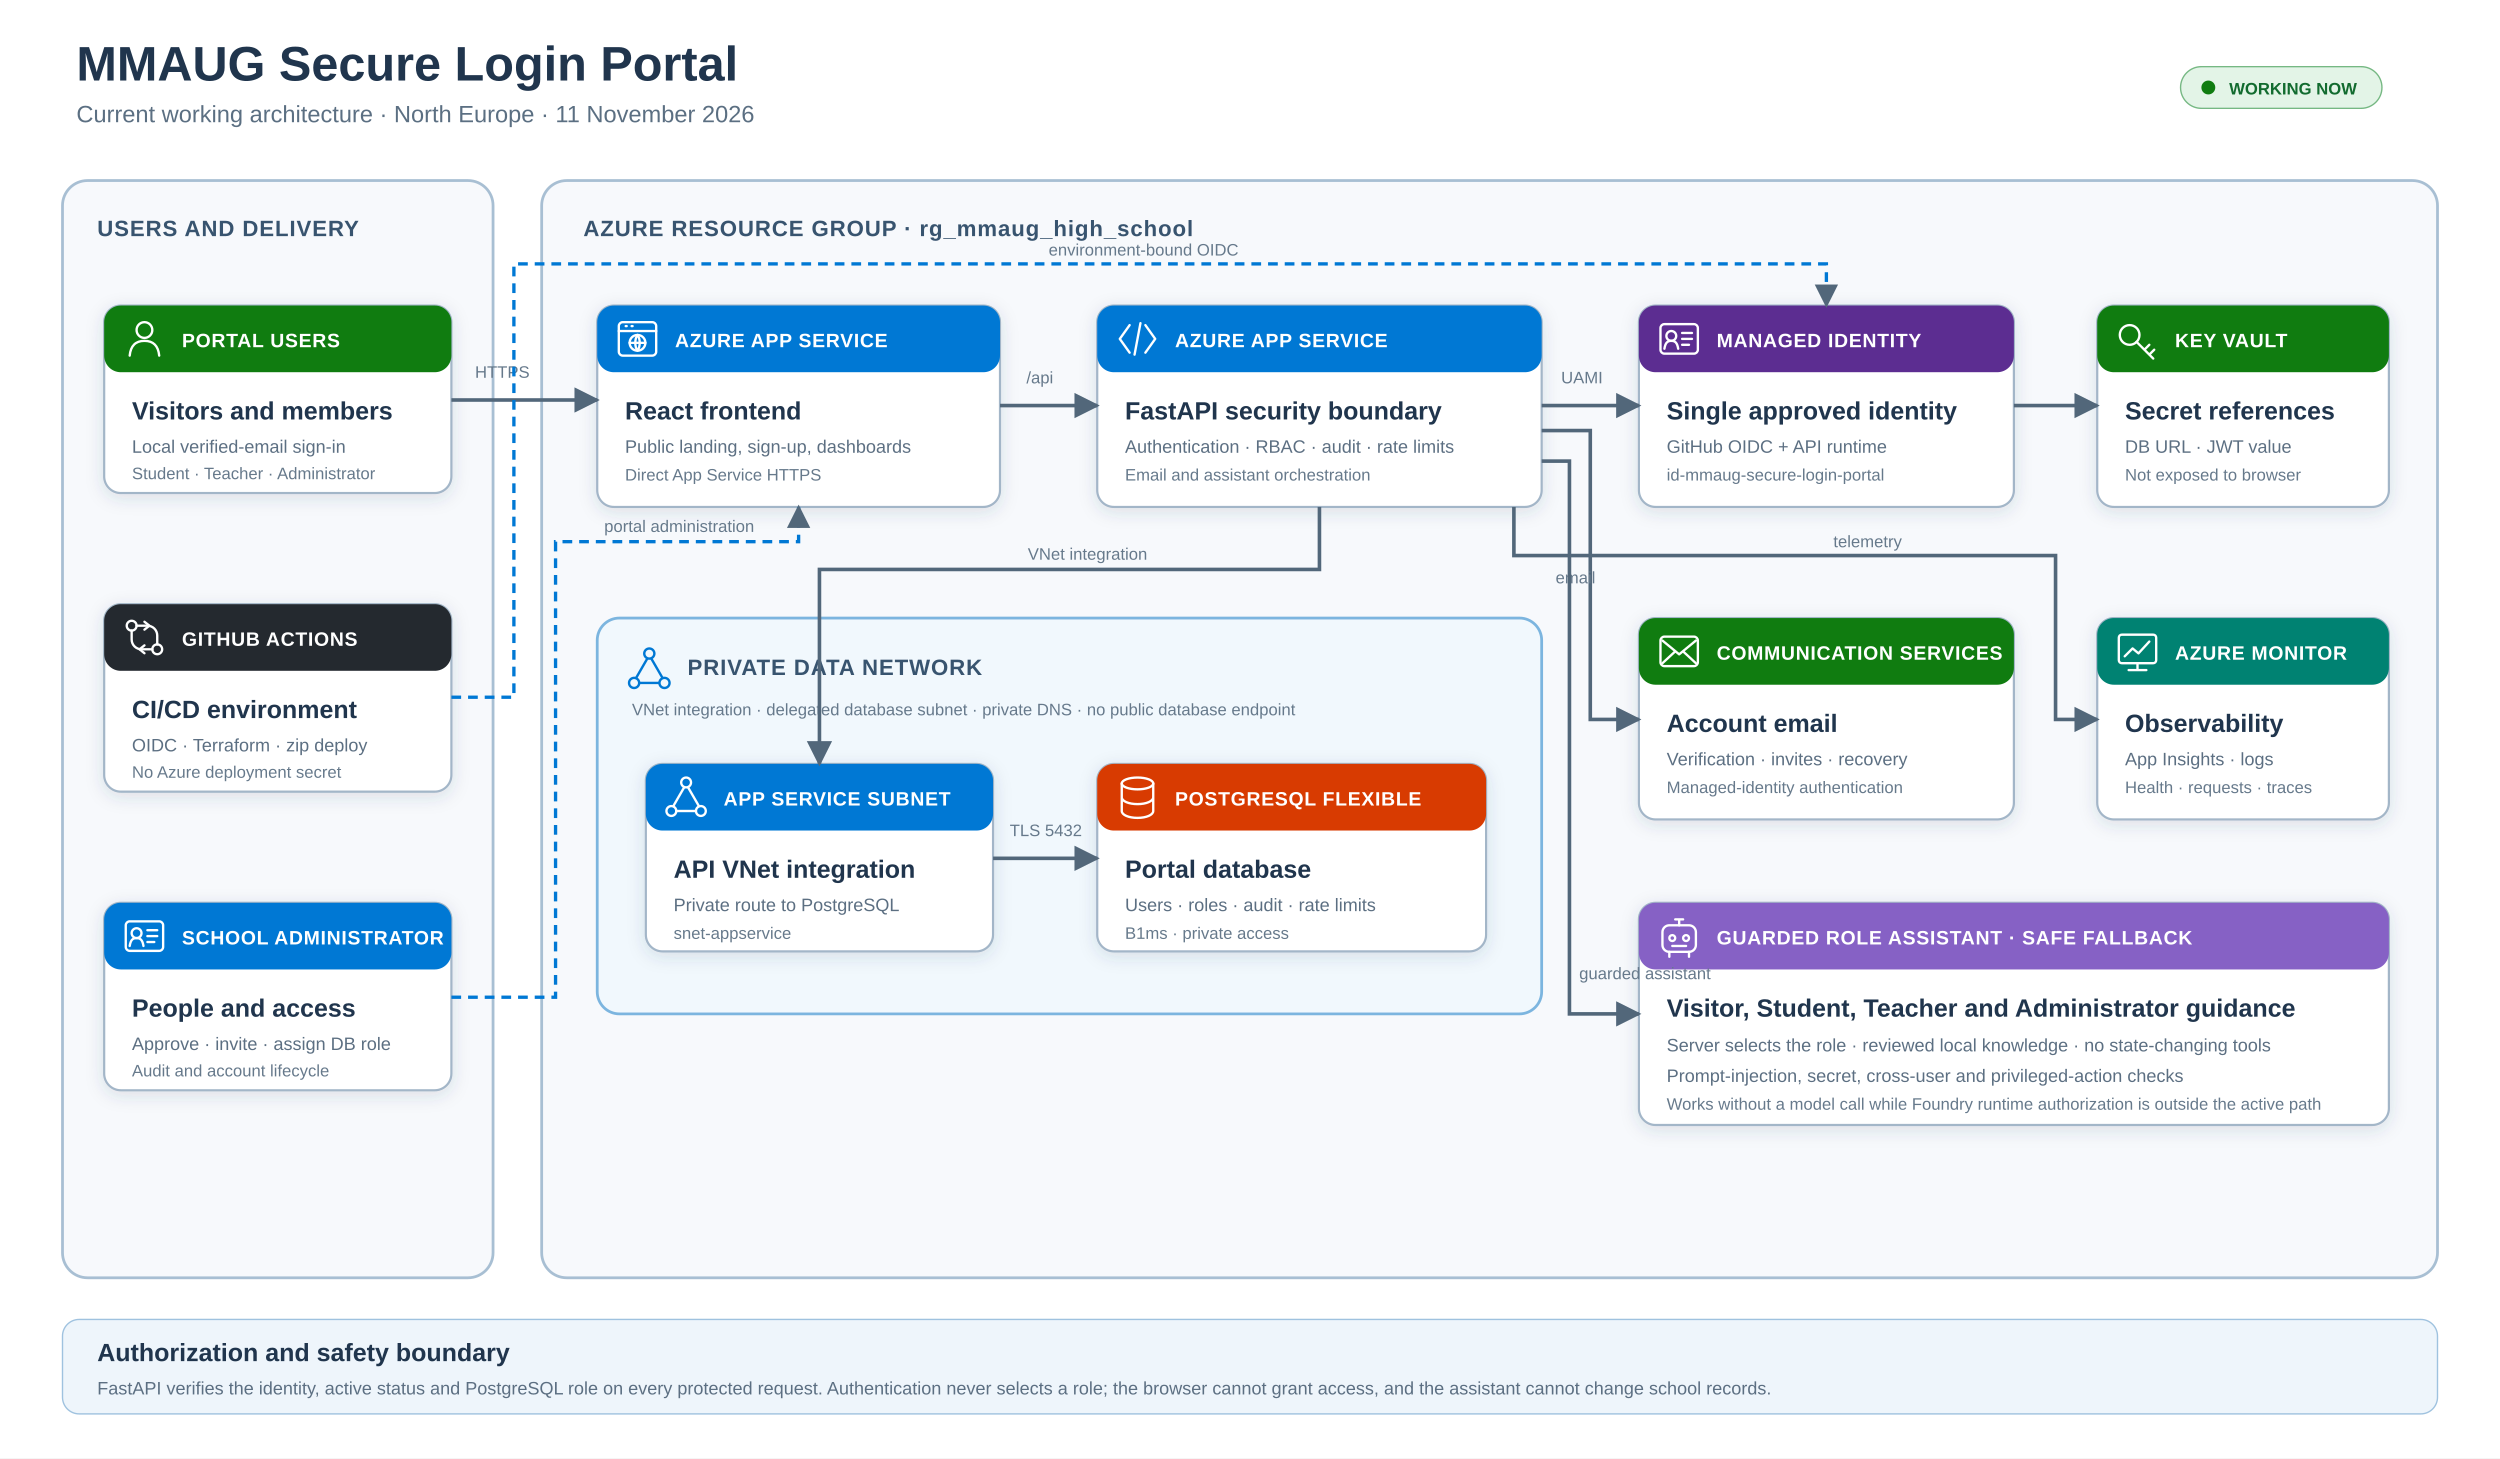
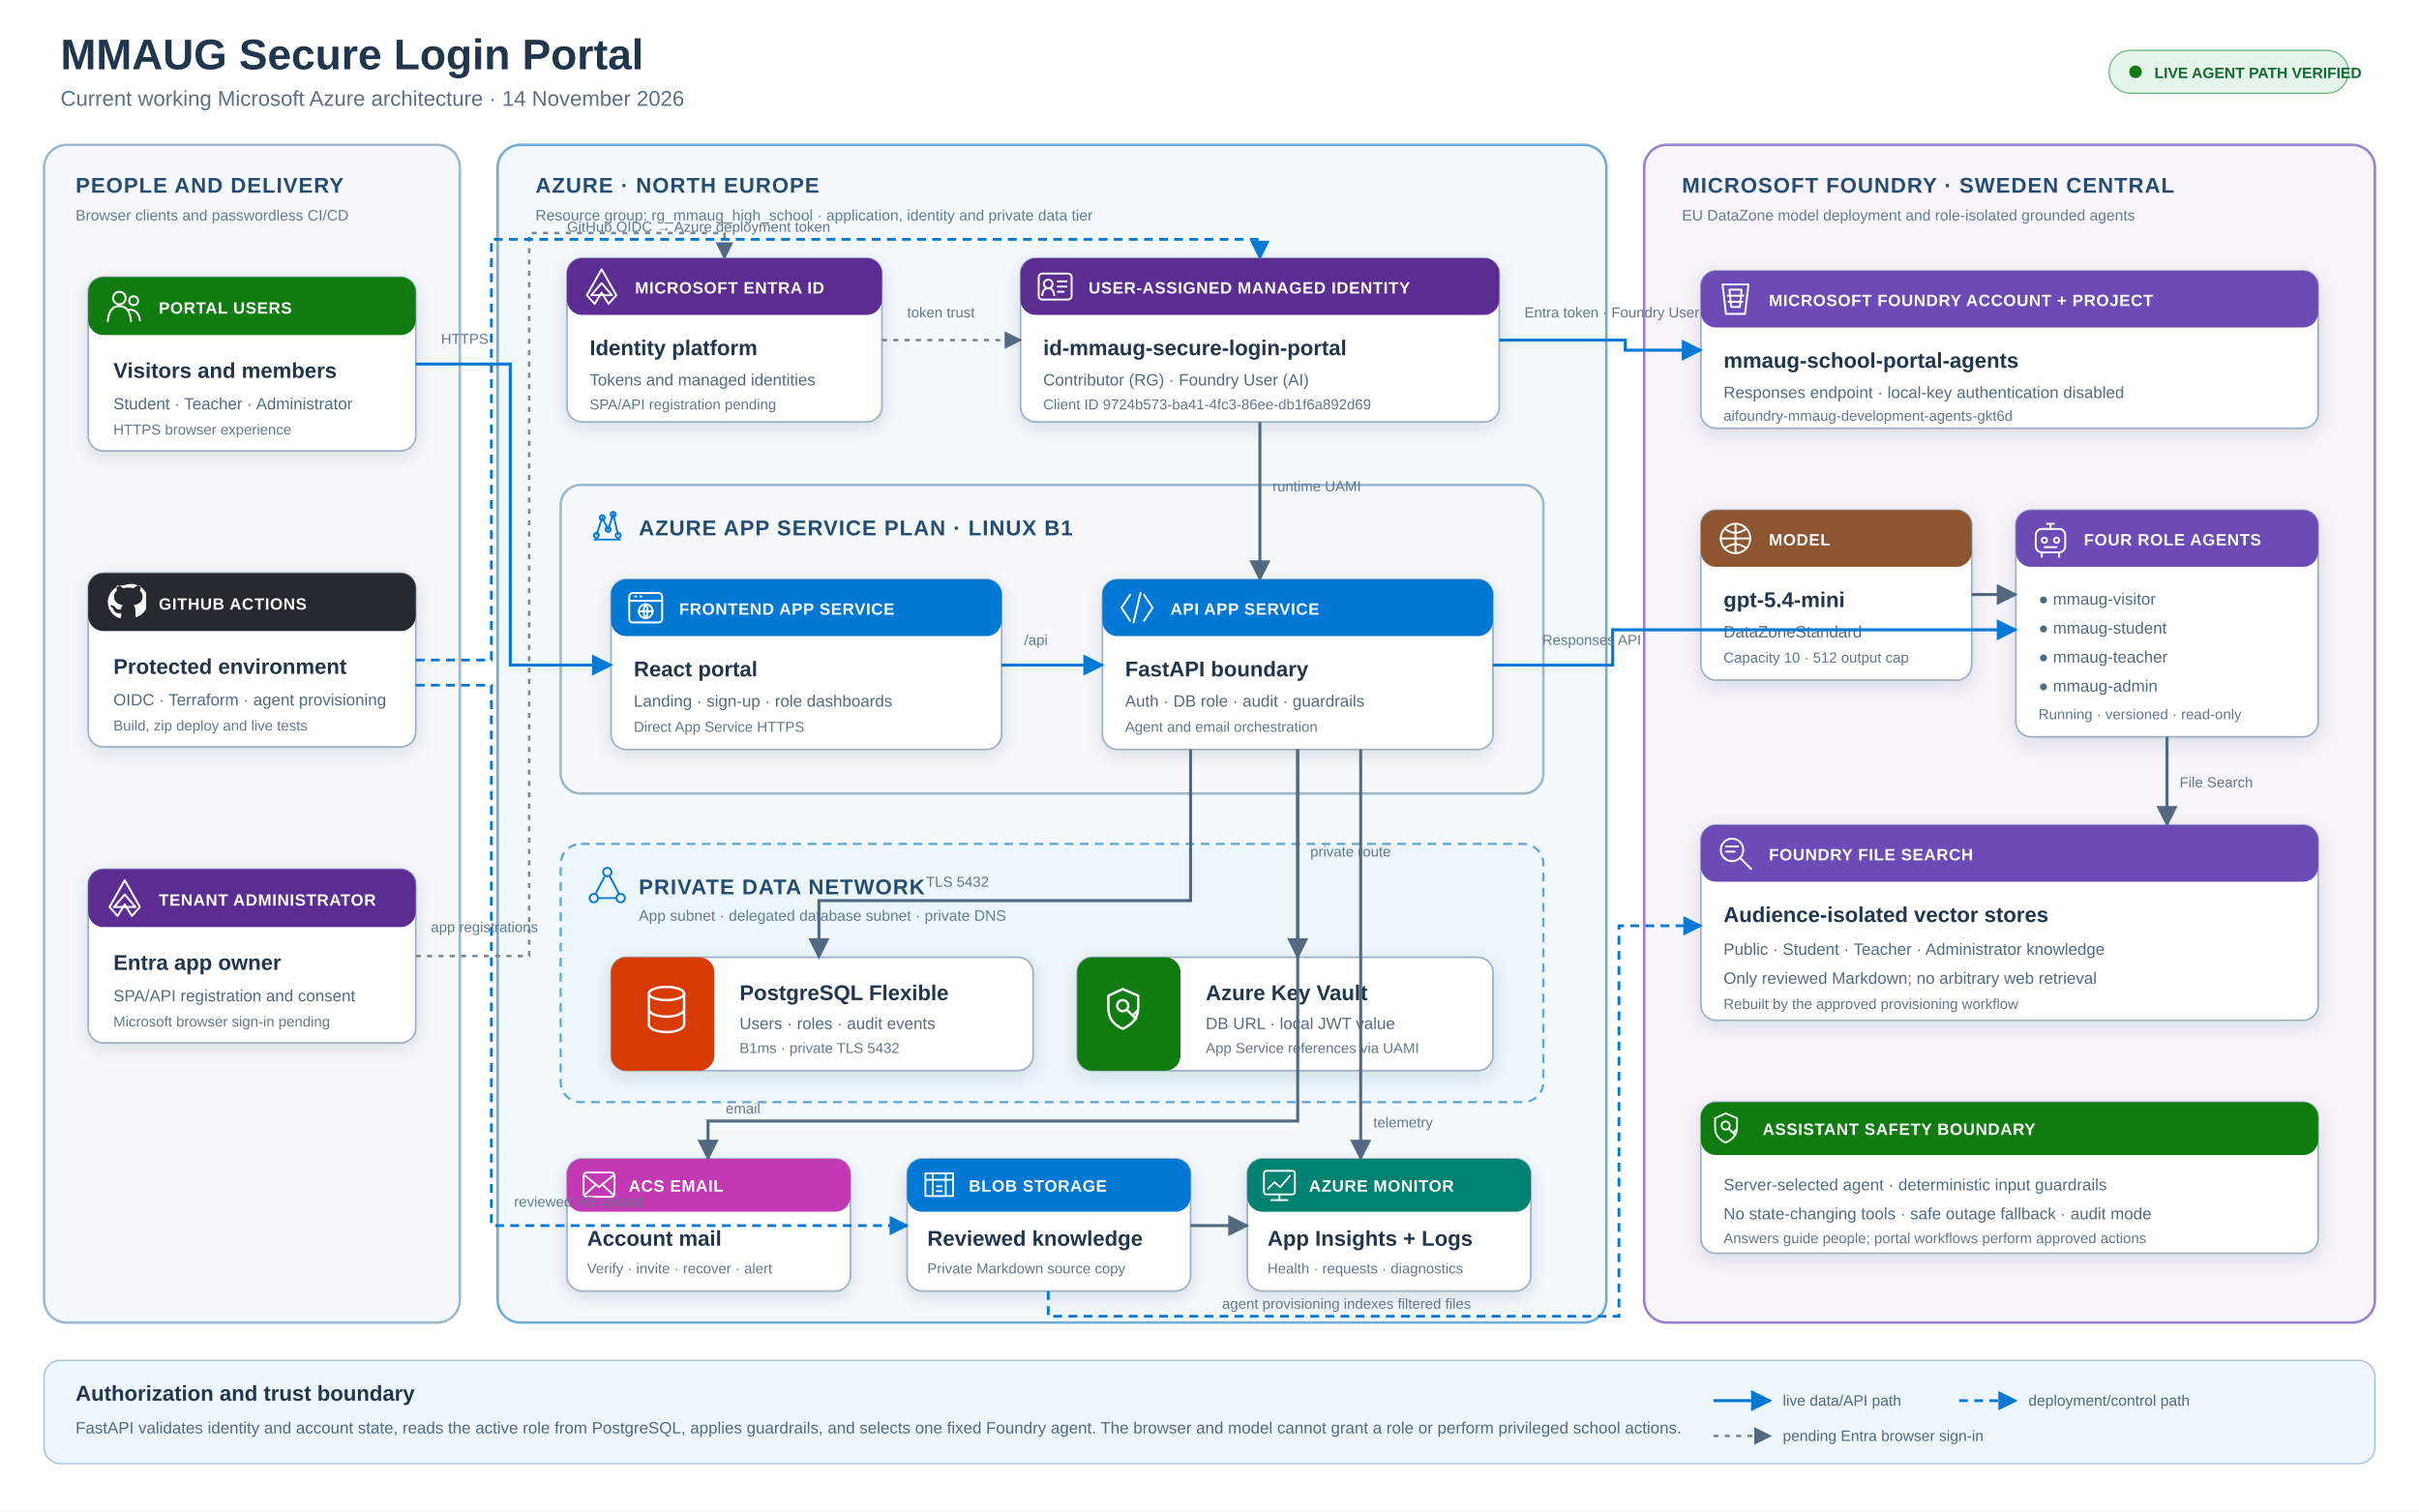
- <svg xmlns="http://www.w3.org/2000/svg" width="1800" height="1050" viewBox="0 0 1800 1050" role="img" aria-labelledby="title desc">
+ <svg xmlns="http://www.w3.org/2000/svg" width="1920" height="1200" viewBox="0 0 1920 1200" role="img" aria-labelledby="title desc">
  <defs>
-     <filter id="shadow" x="-20%" y="-20%" width="140%" height="140%">
-       <feDropShadow dx="0" dy="3" stdDeviation="6" flood-color="#243a5e" flood-opacity=".14" />
+     <filter id="shadow" x="-20%" y="-20%" width="140%" height="150%">
+       <feDropShadow dx="0" dy="4" stdDeviation="7" flood-color="#17324d" flood-opacity=".13" />
    </filter>
    <marker id="arrow" viewBox="0 0 10 10" refX="9" refY="5" markerWidth="7" markerHeight="7" orient="auto">
-       <path d="M0 0L10 5L0 10z" fill="#52677a" />
+       <path d="M0 0L10 5L0 10z" fill="#52697f" />
    </marker>
-     <symbol id="i-person" viewBox="0 0 48 48">
-       <circle cx="24" cy="15" r="8" />
-       <path d="M9 41c1-10 6-15 15-15s14 5 15 15" />
-     </symbol>
-     <symbol id="i-pipeline" viewBox="0 0 48 48">
-       <circle cx="11" cy="12" r="5" />
-       <circle cx="37" cy="36" r="5" />
-       <path d="M16 12h11a10 10 0 0110 10v9M32 36H21a10 10 0 01-10-10v-9" />
-       <path d="M24 8l5 4-5 4M24 32l-5 4 5 4" />
+     <marker id="arrowBlue" viewBox="0 0 10 10" refX="9" refY="5" markerWidth="7" markerHeight="7" orient="auto">
+       <path d="M0 0L10 5L0 10z" fill="#0078d4" />
+     </marker>
+     <symbol id="i-users" viewBox="0 0 48 48">
+       <circle cx="18" cy="15" r="7" />
+       <circle cx="34" cy="18" r="5" />
+       <path d="M5 41c1-11 5-17 13-17s12 6 13 17M29 28c7 0 11 4 12 12" />
+     </symbol>
+     <symbol id="i-github" viewBox="0 0 48 48">
+       <path d="M24 5a19 19 0 00-6 37c1 .2 2-.5 2-1.5v-4c-6 1-8-3-8-3-1-3-3-4-3-4-2-2 0-2 0-2 3 0 5 3 5 3 2 3 5 2 6 1 0-2 1-3 2-4-5-1-10-3-10-10 0-2 1-5 3-6 0-2 0-4 0-6 0 0 3-1 7 3a23 23 0 0112 0c4-4 7-3 7-3 1 2 1 4 0 6 2 1 3 4 3 6 0 7-5 9-10 10 1 1 2 3 2 6v6c0 1 1 2 2 1A19 19 0 0024 5z" />
+     </symbol>
+     <symbol id="i-entra" viewBox="0 0 48 48">
+       <path d="M24 4l17 30-9 10-8-13-8 13-9-10z" />
+       <path d="M12 34h24L24 20z" />
    </symbol>
    <symbol id="i-web" viewBox="0 0 48 48">
      <rect x="5" y="7" width="38" height="34" rx="4" />
      <path d="M5 16h38M12 11h1M18 11h1" />
      <circle cx="24" cy="28" r="8" />
      <path d="M16 28h16M24 20c3 4 3 12 0 16M24 20c-3 4-3 12 0 16" />
    </symbol>
    <symbol id="i-api" viewBox="0 0 48 48">
-       <path d="M16 10L6 24l10 14M32 10l10 14-10 14M27 8l-6 32" />
+       <path d="M16 9L6 24l10 15M32 9l10 15-10 15M28 7l-8 34" />
+     </symbol>
+     <symbol id="i-plan" viewBox="0 0 48 48">
+       <path d="M8 38h32M11 33l7-21 7 14 6-18 6 25" />
+       <circle cx="11" cy="33" r="3" />
+       <circle cx="18" cy="12" r="3" />
+       <circle cx="25" cy="26" r="3" />
+       <circle cx="31" cy="8" r="3" />
+       <circle cx="37" cy="33" r="3" />
    </symbol>
    <symbol id="i-identity" viewBox="0 0 48 48">
      <rect x="5" y="9" width="38" height="30" rx="4" />
      <circle cx="16" cy="21" r="5" />
      <path d="M9 34c1-6 3-8 7-8s6 2 7 8M27 18h10M27 24h10M27 30h7" />
    </symbol>
    <symbol id="i-key" viewBox="0 0 48 48">
-       <circle cx="16" cy="20" r="10" />
-       <path d="M23 27l17 17M31 35l5-5M36 40l5-5" />
-     </symbol>
-     <symbol id="i-network" viewBox="0 0 48 48">
-       <circle cx="24" cy="9" r="5" />
-       <circle cx="9" cy="38" r="5" />
-       <circle cx="39" cy="38" r="5" />
-       <path d="M22 14L11 33M26 14l11 19M14 38h20" />
+       <path d="M15 6l14 6v11c0 9-5 15-14 19C6 38 2 32 2 23V12z" />
+       <circle cx="15" cy="21" r="5" />
+       <path d="M19 25l8 8M24 30l4-4" />
    </symbol>
    <symbol id="i-database" viewBox="0 0 48 48">
      <ellipse cx="24" cy="10" rx="16" ry="6" />
      <path d="M8 10v28c0 4 7 7 16 7s16-3 16-7V10M8 24c0 4 7 7 16 7s16-3 16-7" />
    </symbol>
+     <symbol id="i-network" viewBox="0 0 48 48">
+       <circle cx="24" cy="8" r="5" />
+       <circle cx="8" cy="39" r="5" />
+       <circle cx="40" cy="39" r="5" />
+       <path d="M21 13L10 34M27 13l11 21M13 39h22" />
+     </symbol>
    <symbol id="i-mail" viewBox="0 0 48 48">
      <rect x="5" y="9" width="38" height="30" rx="4" />
      <path d="M7 13l17 14 17-14M7 36l13-12M41 36L28 24" />
    </symbol>
+     <symbol id="i-storage" viewBox="0 0 48 48">
+       <path d="M7 10h34v28H7zM7 18h34M16 10v28M32 10v28" />
+       <path d="M21 26h6M21 32h6" />
+     </symbol>
    <symbol id="i-monitor" viewBox="0 0 48 48">
      <rect x="5" y="7" width="38" height="29" rx="3" />
-       <path d="M15 43h18M24 36v7M11 29l8-8 6 5 11-12" />
+       <path d="M14 43h20M24 36v7M10 29l8-8 7 6 12-14" />
+     </symbol>
+     <symbol id="i-foundry" viewBox="0 0 48 48">
+       <path d="M9 7h30l-4 34H13z" />
+       <path d="M17 13h14l-2 20H19zM15 20h18M16 27h16" />
+     </symbol>
+     <symbol id="i-model" viewBox="0 0 48 48">
+       <circle cx="24" cy="24" r="17" />
+       <path d="M24 7v34M7 24h34M12 13c8 6 16 6 24 0M12 35c8-6 16-6 24 0" />
    </symbol>
    <symbol id="i-bot" viewBox="0 0 48 48">
      <rect x="7" y="13" width="34" height="27" rx="7" />
      <path d="M24 13V7M20 7h8M14 40v5M34 40v5" />
      <circle cx="17" cy="26" r="3" />
      <circle cx="31" cy="26" r="3" />
      <path d="M17 34h14" />
    </symbol>
+     <symbol id="i-search" viewBox="0 0 48 48">
+       <circle cx="20" cy="20" r="13" />
+       <path d="M29 29l13 13M13 16h14M13 22h10" />
+     </symbol>
    <style>
-       text{font-family:'Segoe UI',Arial,sans-serif;fill:#20354d}.title{font-size:35px;font-weight:700}.subtitle{font-size:17px;fill:#5b6f82}.section{font-size:16px;font-weight:700;fill:#38546f;letter-spacing:.04em}.group{fill:#f7f9fc;stroke:#a8bfd3;stroke-width:2}.network{fill:#f1f8fd;stroke:#7cb5df;stroke-width:2}.card{fill:#fff;stroke:#a3b6c8;stroke-width:1.6;filter:url(#shadow)}.band{fill:#0078d4}.bandIdentity{fill:#5c2d91}.bandData{fill:#d83b01}.bandSecurity{fill:#107c10}.bandMonitor{fill:#008272}.bandGitHub{fill:#24292f}.bandAi{fill:#8661c5}.cardTitle{font-size:14px;font-weight:700;fill:#fff;letter-spacing:.035em}.label{font-size:18px;font-weight:700}.small{font-size:13px;fill:#5c6f82}.tiny{font-size:12px;fill:#66798b}.icon{fill:none;stroke:#fff;stroke-width:2.4;stroke-linecap:round;stroke-linejoin:round}.line{fill:none;stroke:#52677a;stroke-width:2.6;marker-end:url(#arrow)}.lineControl{fill:none;stroke:#0078d4;stroke-width:2.4;stroke-dasharray:7 5;marker-end:url(#arrow)}.live{fill:#e3f4e7;stroke:#76b883}.liveText{font-size:12px;font-weight:700;fill:#126b2f}.note{fill:#eef5fb;stroke:#9fc2df}
+       text{font-family:'Segoe UI',Arial,sans-serif;fill:#20364d}.title{font-size:34px;font-weight:700}.subtitle{font-size:17px;fill:#5b7084}.regionTitle{font-size:17px;font-weight:700;fill:#244d71;letter-spacing:.045em}.regionSub{font-size:12px;fill:#647c91}.group{fill:#f6f9fc;stroke:#9fb8ce;stroke-width:2}.regionNorth{fill:#f3f9fd;stroke:#72add7;stroke-width:2}.regionAi{fill:#f7f4fc;stroke:#9a81cd;stroke-width:2}.network{fill:#edf7fb;stroke:#65a6d2;stroke-width:1.8;stroke-dasharray:7 5}.card{fill:#fff;stroke:#9fb2c4;stroke-width:1.4;filter:url(#shadow)}.bandAzure{fill:#0078d4}.bandIdentity{fill:#5c2d91}.bandSecurity{fill:#107c10}.bandData{fill:#d83b01}.bandMail{fill:#c239b3}.bandMonitor{fill:#008272}.bandGitHub{fill:#24292f}.bandAi{fill:#6b4bb5}.bandModel{fill:#8e562e}.cardTitle{font-size:13px;font-weight:700;fill:#fff;letter-spacing:.035em}.label{font-size:17px;font-weight:700}.small{font-size:13px;fill:#536b80}.tiny{font-size:11.5px;fill:#62788c}.icon{fill:none;stroke:#fff;stroke-width:2.2;stroke-linecap:round;stroke-linejoin:round}.iconFill{fill:#fff;stroke:none}.line{fill:none;stroke:#52697f;stroke-width:2.4;marker-end:url(#arrow)}.lineBlue{fill:none;stroke:#0078d4;stroke-width:2.4;marker-end:url(#arrowBlue)}.lineControl{fill:none;stroke:#0078d4;stroke-width:2.2;stroke-dasharray:7 5;marker-end:url(#arrowBlue)}.lineFuture{fill:none;stroke:#7b8792;stroke-width:2;stroke-dasharray:4 5;marker-end:url(#arrow)}.pill{fill:#e5f5e9;stroke:#6eba7d}.pillText{font-size:12px;font-weight:700;fill:#126b31}.note{fill:#eef5fb;stroke:#99bedc}.legend{font-size:12px;fill:#52697f}
    </style>
  </defs>
-   <rect width="1800" height="1050" fill="#fff" />
-   <text x="55" y="58" class="title">MMAUG Secure Login Portal</text>
-   <text x="55" y="88" class="subtitle">Current working architecture · North Europe · 11 November 2026</text>
-   <g transform="translate(1570 48)">
-     <rect width="145" height="30" rx="15" class="live" />
-     <circle cx="20" cy="15" r="5" fill="#107c10" />
-     <text x="35" y="20" class="liveText">WORKING NOW</text>
-   </g>
-   <rect x="45" y="130" width="310" height="790" rx="18" class="group" />
-   <text x="70" y="170" class="section">USERS AND DELIVERY</text>
-   <g transform="translate(75 220)">
-     <rect width="250" height="135" rx="12" class="card" />
-     <rect width="250" height="48" rx="12" class="bandSecurity" />
-     <use href="#i-person" x="12" y="7" width="34" height="34" class="icon" />
-     <text x="56" y="30" class="cardTitle">PORTAL USERS</text>
-     <text x="20" y="82" class="label">Visitors and members</text>
-     <text x="20" y="106" class="small">Local verified-email sign-in</text>
-     <text x="20" y="125" class="tiny">Student · Teacher · Administrator</text>
-   </g>
-   <g transform="translate(75 435)">
-     <rect width="250" height="135" rx="12" class="card" />
-     <rect width="250" height="48" rx="12" class="bandGitHub" />
-     <use href="#i-pipeline" x="12" y="7" width="34" height="34" class="icon" />
-     <text x="56" y="30" class="cardTitle">GITHUB ACTIONS</text>
-     <text x="20" y="82" class="label">CI/CD environment</text>
-     <text x="20" y="106" class="small">OIDC · Terraform · zip deploy</text>
-     <text x="20" y="125" class="tiny">No Azure deployment secret</text>
-   </g>
-   <g transform="translate(75 650)">
-     <rect width="250" height="135" rx="12" class="card" />
-     <rect width="250" height="48" rx="12" class="band" />
-     <use href="#i-identity" x="12" y="7" width="34" height="34" class="icon" />
-     <text x="56" y="30" class="cardTitle">SCHOOL ADMINISTRATOR</text>
-     <text x="20" y="82" class="label">People and access</text>
-     <text x="20" y="106" class="small">Approve · invite · assign DB role</text>
-     <text x="20" y="125" class="tiny">Audit and account lifecycle</text>
-   </g>
-   <rect x="390" y="130" width="1365" height="790" rx="18" class="group" />
-   <text x="420" y="170" class="section">AZURE RESOURCE GROUP · rg_mmaug_high_school</text>
-   <g transform="translate(430 220)">
-     <rect width="290" height="145" rx="12" class="card" />
-     <rect width="290" height="48" rx="12" class="band" />
-     <use href="#i-web" x="12" y="7" width="34" height="34" class="icon" />
-     <text x="56" y="30" class="cardTitle">AZURE APP SERVICE</text>
-     <text x="20" y="82" class="label">React frontend</text>
-     <text x="20" y="106" class="small">Public landing, sign-up, dashboards</text>
-     <text x="20" y="126" class="tiny">Direct App Service HTTPS</text>
-   </g>
-   <g transform="translate(790 220)">
-     <rect width="320" height="145" rx="12" class="card" />
-     <rect width="320" height="48" rx="12" class="band" />
-     <use href="#i-api" x="12" y="7" width="34" height="34" class="icon" />
-     <text x="56" y="30" class="cardTitle">AZURE APP SERVICE</text>
-     <text x="20" y="82" class="label">FastAPI security boundary</text>
-     <text x="20" y="106" class="small">Authentication · RBAC · audit · rate limits</text>
-     <text x="20" y="126" class="tiny">Email and assistant orchestration</text>
-   </g>
-   <g transform="translate(1180 220)">
-     <rect width="270" height="145" rx="12" class="card" />
-     <rect width="270" height="48" rx="12" class="bandIdentity" />
-     <use href="#i-identity" x="12" y="7" width="34" height="34" class="icon" />
-     <text x="56" y="30" class="cardTitle">MANAGED IDENTITY</text>
-     <text x="20" y="82" class="label">Single approved identity</text>
-     <text x="20" y="106" class="small">GitHub OIDC + API runtime</text>
-     <text x="20" y="126" class="tiny">id-mmaug-secure-login-portal</text>
-   </g>
-   <g transform="translate(1510 220)">
-     <rect width="210" height="145" rx="12" class="card" />
-     <rect width="210" height="48" rx="12" class="bandSecurity" />
-     <use href="#i-key" x="12" y="7" width="34" height="34" class="icon" />
-     <text x="56" y="30" class="cardTitle">KEY VAULT</text>
-     <text x="20" y="82" class="label">Secret references</text>
-     <text x="20" y="106" class="small">DB URL · JWT value</text>
-     <text x="20" y="126" class="tiny">Not exposed to browser</text>
-   </g>
-   <rect x="430" y="445" width="680" height="285" rx="16" class="network" />
-   <use href="#i-network" x="450" y="464" width="35" height="35" fill="none" stroke="#0078d4" stroke-width="2.4" />
-   <text x="495" y="486" class="section">PRIVATE DATA NETWORK</text>
-   <text x="455" y="515" class="tiny">VNet integration · delegated database subnet · private DNS · no public database endpoint</text>
-   <g transform="translate(465 550)">
-     <rect width="250" height="135" rx="12" class="card" />
-     <rect width="250" height="48" rx="12" class="band" />
-     <use href="#i-network" x="12" y="7" width="34" height="34" class="icon" />
-     <text x="56" y="30" class="cardTitle">APP SERVICE SUBNET</text>
-     <text x="20" y="82" class="label">API VNet integration</text>
-     <text x="20" y="106" class="small">Private route to PostgreSQL</text>
-     <text x="20" y="126" class="tiny">snet-appservice</text>
-   </g>
-   <g transform="translate(790 550)">
-     <rect width="280" height="135" rx="12" class="card" />
-     <rect width="280" height="48" rx="12" class="bandData" />
-     <use href="#i-database" x="12" y="7" width="34" height="34" class="icon" />
-     <text x="56" y="30" class="cardTitle">POSTGRESQL FLEXIBLE</text>
-     <text x="20" y="82" class="label">Portal database</text>
-     <text x="20" y="106" class="small">Users · roles · audit · rate limits</text>
-     <text x="20" y="126" class="tiny">B1ms · private access</text>
-   </g>
-   <g transform="translate(1180 445)">
-     <rect width="270" height="145" rx="12" class="card" />
-     <rect width="270" height="48" rx="12" class="bandSecurity" />
-     <use href="#i-mail" x="12" y="7" width="34" height="34" class="icon" />
-     <text x="56" y="30" class="cardTitle">COMMUNICATION SERVICES</text>
-     <text x="20" y="82" class="label">Account email</text>
-     <text x="20" y="106" class="small">Verification · invites · recovery</text>
-     <text x="20" y="126" class="tiny">Managed-identity authentication</text>
-   </g>
-   <g transform="translate(1510 445)">
-     <rect width="210" height="145" rx="12" class="card" />
-     <rect width="210" height="48" rx="12" class="bandMonitor" />
-     <use href="#i-monitor" x="12" y="7" width="34" height="34" class="icon" />
-     <text x="56" y="30" class="cardTitle">AZURE MONITOR</text>
-     <text x="20" y="82" class="label">Observability</text>
-     <text x="20" y="106" class="small">App Insights · logs</text>
-     <text x="20" y="126" class="tiny">Health · requests · traces</text>
-   </g>
-   <g transform="translate(1180 650)">
-     <rect width="540" height="160" rx="12" class="card" />
-     <rect width="540" height="48" rx="12" class="bandAi" />
-     <use href="#i-bot" x="12" y="7" width="34" height="34" class="icon" />
-     <text x="56" y="30" class="cardTitle">GUARDED ROLE ASSISTANT · SAFE FALLBACK</text>
-     <text x="20" y="82" class="label">Visitor, Student, Teacher and Administrator guidance</text>
-     <text x="20" y="107" class="small">Server selects the role · reviewed local knowledge · no state-changing tools</text>
-     <text x="20" y="129" class="small">Prompt-injection, secret, cross-user and privileged-action checks</text>
-     <text x="20" y="149" class="tiny">Works without a model call while Foundry runtime authorization is outside the active path</text>
-   </g>
-   <path d="M325 288H430" class="line" />
-   <text x="342" y="272" class="tiny">HTTPS</text>
-   <path d="M720 292H790" class="line" />
-   <text x="739" y="276" class="tiny">/api</text>
-   <path d="M1110 292H1180" class="line" />
-   <text x="1124" y="276" class="tiny">UAMI</text>
-   <path d="M1450 292H1510" class="line" />
-   <path d="M950 365V410H590V550" class="line" />
-   <text x="740" y="403" class="tiny">VNet integration</text>
-   <path d="M715 618H790" class="line" />
-   <text x="727" y="602" class="tiny">TLS 5432</text>
-   <path d="M1110 310H1145V518H1180" class="line" />
-   <text x="1120" y="420" class="tiny">email</text>
-   <path d="M1110 332H1130V730H1180" class="line" />
-   <text x="1137" y="705" class="tiny">guarded assistant</text>
-   <path d="M1090 365V400H1480V518H1510" class="line" />
-   <text x="1320" y="394" class="tiny">telemetry</text>
-   <path d="M325 502H370V190H1315V220" class="lineControl" />
-   <text x="755" y="184" class="tiny">environment-bound OIDC</text>
-   <path d="M325 718H400V390H575V365" class="lineControl" />
-   <text x="435" y="383" class="tiny">portal administration</text>
-   <rect x="45" y="950" width="1710" height="68" rx="12" class="note" />
-   <text x="70" y="980" class="label">Authorization and safety boundary</text>
-   <text x="70" y="1004" class="small">FastAPI verifies the identity, active status and PostgreSQL role on every protected request. Authentication never selects a role; the browser cannot grant access, and the assistant cannot change school records.</text>
+   <rect width="1920" height="1200" fill="#fff" />
+   <text x="48" y="55" class="title">MMAUG Secure Login Portal</text>
+   <text x="48" y="84" class="subtitle">Current working Microsoft Azure architecture · 14 November 2026</text>
+   <g transform="translate(1674 40)">
+     <rect width="190" height="34" rx="17" class="pill" />
+     <circle cx="21" cy="17" r="5" fill="#107c10" />
+     <text x="36" y="22" class="pillText">LIVE AGENT PATH VERIFIED</text>
+   </g>
+   <rect x="35" y="115" width="330" height="935" rx="18" class="group" />
+   <text x="60" y="153" class="regionTitle">PEOPLE AND DELIVERY</text>
+   <text x="60" y="175" class="regionSub">Browser clients and passwordless CI/CD</text>
+   <g transform="translate(70 220)">
+     <rect width="260" height="138" rx="12" class="card" />
+     <rect width="260" height="46" rx="12" class="bandSecurity" />
+     <use href="#i-users" x="12" y="6" width="34" height="34" class="icon" />
+     <text x="56" y="29" class="cardTitle">PORTAL USERS</text>
+     <text x="20" y="80" class="label">Visitors and members</text>
+     <text x="20" y="105" class="small">Student · Teacher · Administrator</text>
+     <text x="20" y="125" class="tiny">HTTPS browser experience</text>
+   </g>
+   <g transform="translate(70 455)">
+     <rect width="260" height="138" rx="12" class="card" />
+     <rect width="260" height="46" rx="12" class="bandGitHub" />
+     <use href="#i-github" x="12" y="6" width="34" height="34" class="iconFill" />
+     <text x="56" y="29" class="cardTitle">GITHUB ACTIONS</text>
+     <text x="20" y="80" class="label">Protected environment</text>
+     <text x="20" y="105" class="small">OIDC · Terraform · agent provisioning</text>
+     <text x="20" y="125" class="tiny">Build, zip deploy and live tests</text>
+   </g>
+   <g transform="translate(70 690)">
+     <rect width="260" height="138" rx="12" class="card" />
+     <rect width="260" height="46" rx="12" class="bandIdentity" />
+     <use href="#i-entra" x="12" y="6" width="34" height="34" class="icon" />
+     <text x="56" y="29" class="cardTitle">TENANT ADMINISTRATOR</text>
+     <text x="20" y="80" class="label">Entra app owner</text>
+     <text x="20" y="105" class="small">SPA/API registration and consent</text>
+     <text x="20" y="125" class="tiny">Microsoft browser sign-in pending</text>
+   </g>
+   <rect x="395" y="115" width="880" height="935" rx="18" class="regionNorth" />
+   <text x="425" y="153" class="regionTitle">AZURE · NORTH EUROPE</text>
+   <text x="425" y="175" class="regionSub">Resource group: rg_mmaug_high_school · application, identity and private data tier</text>
+   <g transform="translate(450 205)">
+     <rect width="250" height="130" rx="12" class="card" />
+     <rect width="250" height="45" rx="12" class="bandIdentity" />
+     <use href="#i-entra" x="11" y="6" width="33" height="33" class="icon" />
+     <text x="54" y="28" class="cardTitle">MICROSOFT ENTRA ID</text>
+     <text x="18" y="77" class="label">Identity platform</text>
+     <text x="18" y="101" class="small">Tokens and managed identities</text>
+     <text x="18" y="120" class="tiny">SPA/API registration pending</text>
+   </g>
+   <g transform="translate(810 205)">
+     <rect width="380" height="130" rx="12" class="card" />
+     <rect width="380" height="45" rx="12" class="bandIdentity" />
+     <use href="#i-identity" x="11" y="6" width="33" height="33" class="icon" />
+     <text x="54" y="28" class="cardTitle">USER-ASSIGNED MANAGED IDENTITY</text>
+     <text x="18" y="77" class="label">id-mmaug-secure-login-portal</text>
+     <text x="18" y="101" class="small">Contributor (RG) · Foundry User (AI)</text>
+     <text x="18" y="120" class="tiny">Client ID 9724b573-ba41-4fc3-86ee-db1f6a892d69</text>
+   </g>
+   <rect x="445" y="385" width="780" height="245" rx="16" class="group" />
+   <use href="#i-plan" x="466" y="403" width="32" height="32" fill="none" stroke="#0078d4" stroke-width="2.2" />
+   <text x="507" y="425" class="regionTitle">AZURE APP SERVICE PLAN · LINUX B1</text>
+   <g transform="translate(485 460)">
+     <rect width="310" height="135" rx="12" class="card" />
+     <rect width="310" height="45" rx="12" class="bandAzure" />
+     <use href="#i-web" x="11" y="6" width="33" height="33" class="icon" />
+     <text x="54" y="28" class="cardTitle">FRONTEND APP SERVICE</text>
+     <text x="18" y="77" class="label">React portal</text>
+     <text x="18" y="101" class="small">Landing · sign-up · role dashboards</text>
+     <text x="18" y="121" class="tiny">Direct App Service HTTPS</text>
+   </g>
+   <g transform="translate(875 460)">
+     <rect width="310" height="135" rx="12" class="card" />
+     <rect width="310" height="45" rx="12" class="bandAzure" />
+     <use href="#i-api" x="11" y="6" width="33" height="33" class="icon" />
+     <text x="54" y="28" class="cardTitle">API APP SERVICE</text>
+     <text x="18" y="77" class="label">FastAPI boundary</text>
+     <text x="18" y="101" class="small">Auth · DB role · audit · guardrails</text>
+     <text x="18" y="121" class="tiny">Agent and email orchestration</text>
+   </g>
+   <rect x="445" y="670" width="780" height="205" rx="16" class="network" />
+   <use href="#i-network" x="466" y="687" width="32" height="32" fill="none" stroke="#0078d4" stroke-width="2.2" />
+   <text x="507" y="710" class="regionTitle">PRIVATE DATA NETWORK</text>
+   <text x="507" y="731" class="regionSub">App subnet · delegated database subnet · private DNS</text>
+   <g transform="translate(485 760)">
+     <rect width="335" height="90" rx="12" class="card" />
+     <rect width="82" height="90" rx="12" class="bandData" />
+     <use href="#i-database" x="23" y="20" width="42" height="42" class="icon" />
+     <text x="102" y="34" class="label">PostgreSQL Flexible</text>
+     <text x="102" y="57" class="small">Users · roles · audit events</text>
+     <text x="102" y="76" class="tiny">B1ms · private TLS 5432</text>
+   </g>
+   <g transform="translate(855 760)">
+     <rect width="330" height="90" rx="12" class="card" />
+     <rect width="82" height="90" rx="12" class="bandSecurity" />
+     <use href="#i-key" x="23" y="20" width="42" height="42" class="icon" />
+     <text x="102" y="34" class="label">Azure Key Vault</text>
+     <text x="102" y="57" class="small">DB URL · local JWT value</text>
+     <text x="102" y="76" class="tiny">App Service references via UAMI</text>
+   </g>
+   <g transform="translate(450 920)">
+     <rect width="225" height="105" rx="12" class="card" />
+     <rect width="225" height="42" rx="12" class="bandMail" />
+     <use href="#i-mail" x="10" y="5" width="31" height="31" class="icon" />
+     <text x="49" y="26" class="cardTitle">ACS EMAIL</text>
+     <text x="16" y="69" class="label">Account mail</text>
+     <text x="16" y="91" class="tiny">Verify · invite · recover · alert</text>
+   </g>
+   <g transform="translate(720 920)">
+     <rect width="225" height="105" rx="12" class="card" />
+     <rect width="225" height="42" rx="12" class="bandAzure" />
+     <use href="#i-storage" x="10" y="5" width="31" height="31" class="icon" />
+     <text x="49" y="26" class="cardTitle">BLOB STORAGE</text>
+     <text x="16" y="69" class="label">Reviewed knowledge</text>
+     <text x="16" y="91" class="tiny">Private Markdown source copy</text>
+   </g>
+   <g transform="translate(990 920)">
+     <rect width="225" height="105" rx="12" class="card" />
+     <rect width="225" height="42" rx="12" class="bandMonitor" />
+     <use href="#i-monitor" x="10" y="5" width="31" height="31" class="icon" />
+     <text x="49" y="26" class="cardTitle">AZURE MONITOR</text>
+     <text x="16" y="69" class="label">App Insights + Logs</text>
+     <text x="16" y="91" class="tiny">Health · requests · diagnostics</text>
+   </g>
+   <rect x="1305" y="115" width="580" height="935" rx="18" class="regionAi" />
+   <text x="1335" y="153" class="regionTitle">MICROSOFT FOUNDRY · SWEDEN CENTRAL</text>
+   <text x="1335" y="175" class="regionSub">EU DataZone model deployment and role-isolated grounded agents</text>
+   <g transform="translate(1350 215)">
+     <rect width="490" height="125" rx="12" class="card" />
+     <rect width="490" height="45" rx="12" class="bandAi" />
+     <use href="#i-foundry" x="11" y="6" width="33" height="33" class="icon" />
+     <text x="54" y="28" class="cardTitle">MICROSOFT FOUNDRY ACCOUNT + PROJECT</text>
+     <text x="18" y="77" class="label">mmaug-school-portal-agents</text>
+     <text x="18" y="101" class="small">Responses endpoint · local-key authentication disabled</text>
+     <text x="18" y="119" class="tiny">aifoundry-mmaug-development-agents-gkt6d</text>
+   </g>
+   <g transform="translate(1350 405)">
+     <rect width="215" height="135" rx="12" class="card" />
+     <rect width="215" height="45" rx="12" class="bandModel" />
+     <use href="#i-model" x="11" y="6" width="33" height="33" class="icon" />
+     <text x="54" y="28" class="cardTitle">MODEL</text>
+     <text x="18" y="77" class="label">gpt-5.4-mini</text>
+     <text x="18" y="101" class="small">DataZoneStandard</text>
+     <text x="18" y="121" class="tiny">Capacity 10 · 512 output cap</text>
+   </g>
+   <g transform="translate(1600 405)">
+     <rect width="240" height="180" rx="12" class="card" />
+     <rect width="240" height="45" rx="12" class="bandAi" />
+     <use href="#i-bot" x="11" y="6" width="33" height="33" class="icon" />
+     <text x="54" y="28" class="cardTitle">FOUR ROLE AGENTS</text>
+     <text x="18" y="75" class="small">● mmaug-visitor</text>
+     <text x="18" y="98" class="small">● mmaug-student</text>
+     <text x="18" y="121" class="small">● mmaug-teacher</text>
+     <text x="18" y="144" class="small">● mmaug-admin</text>
+     <text x="18" y="166" class="tiny">Running · versioned · read-only</text>
+   </g>
+   <g transform="translate(1350 655)">
+     <rect width="490" height="155" rx="12" class="card" />
+     <rect width="490" height="45" rx="12" class="bandAi" />
+     <use href="#i-search" x="11" y="6" width="33" height="33" class="icon" />
+     <text x="54" y="28" class="cardTitle">FOUNDRY FILE SEARCH</text>
+     <text x="18" y="77" class="label">Audience-isolated vector stores</text>
+     <text x="18" y="103" class="small">Public · Student · Teacher · Administrator knowledge</text>
+     <text x="18" y="126" class="small">Only reviewed Markdown; no arbitrary web retrieval</text>
+     <text x="18" y="146" class="tiny">Rebuilt by the approved provisioning workflow</text>
+   </g>
+   <g transform="translate(1350 875)">
+     <rect width="490" height="120" rx="12" class="card" />
+     <rect width="490" height="42" rx="12" class="bandSecurity" />
+     <use href="#i-key" x="10" y="5" width="31" height="31" class="icon" />
+     <text x="49" y="26" class="cardTitle">ASSISTANT SAFETY BOUNDARY</text>
+     <text x="18" y="70" class="small">Server-selected agent · deterministic input guardrails</text>
+     <text x="18" y="93" class="small">No state-changing tools · safe outage fallback · audit mode</text>
+     <text x="18" y="112" class="tiny">Answers guide people; portal workflows perform approved actions</text>
+   </g>
+   <path d="M330 289H405V528H485" class="lineBlue" />
+   <text x="350" y="273" class="tiny">HTTPS</text>
+   <path d="M795 528H875" class="lineBlue" />
+   <text x="813" y="512" class="tiny">/api</text>
+   <path d="M1030 595V760" class="line" />
+   <text x="1040" y="680" class="tiny">private route</text>
+   <path d="M945 595V715H650V760" class="line" />
+   <text x="735" y="704" class="tiny">TLS 5432</text>
+   <path d="M1000 335V460" class="line" />
+   <text x="1010" y="390" class="tiny">runtime UAMI</text>
+   <path d="M700 270H810" class="lineFuture" />
+   <text x="720" y="252" class="tiny">token trust</text>
+   <path d="M330 759H420V185H575V205" class="lineFuture" />
+   <text x="342" y="740" class="tiny">app registrations</text>
+   <path d="M330 524H390V190H1000V205" class="lineControl" />
+   <text x="450" y="184" class="tiny">GitHub OIDC → Azure deployment token</text>
+   <path d="M330 544H390V973H720" class="lineControl" />
+   <text x="408" y="958" class="tiny">reviewed KB upload</text>
+   <path d="M1190 270H1290V278H1350" class="lineBlue" />
+   <text x="1210" y="252" class="tiny">Entra token · Foundry User</text>
+   <path d="M1185 528H1280V500H1600" class="lineBlue" />
+   <text x="1224" y="512" class="tiny">Responses API</text>
+   <path d="M1565 472H1600" class="line" />
+   <path d="M1720 585V655" class="line" />
+   <text x="1730" y="625" class="tiny">File Search</text>
+   <path d="M945 973H990" class="line" />
+   <path d="M1030 595V890H562V920" class="line" />
+   <text x="576" y="884" class="tiny">email</text>
+   <path d="M1080 595V920" class="line" />
+   <text x="1090" y="895" class="tiny">telemetry</text>
+   <path d="M832 1025V1045H1285V735H1350" class="lineControl" />
+   <text x="970" y="1039" class="tiny">agent provisioning indexes filtered files</text>
+   <rect x="35" y="1080" width="1850" height="82" rx="13" class="note" />
+   <text x="60" y="1112" class="label">Authorization and trust boundary</text>
+   <text x="60" y="1138" class="small">FastAPI validates identity and account state, reads the active role from PostgreSQL, applies guardrails, and selects one fixed Foundry agent. The browser and model cannot grant a role or perform privileged school actions.</text>
+   <line x1="1360" y1="1112" x2="1405" y2="1112" class="lineBlue" />
+   <text x="1415" y="1116" class="legend">live data/API path</text>
+   <line x1="1555" y1="1112" x2="1600" y2="1112" class="lineControl" />
+   <text x="1610" y="1116" class="legend">deployment/control path</text>
+   <line x1="1360" y1="1140" x2="1405" y2="1140" class="lineFuture" />
+   <text x="1415" y="1144" class="legend">pending Entra browser sign-in</text>
</svg>
